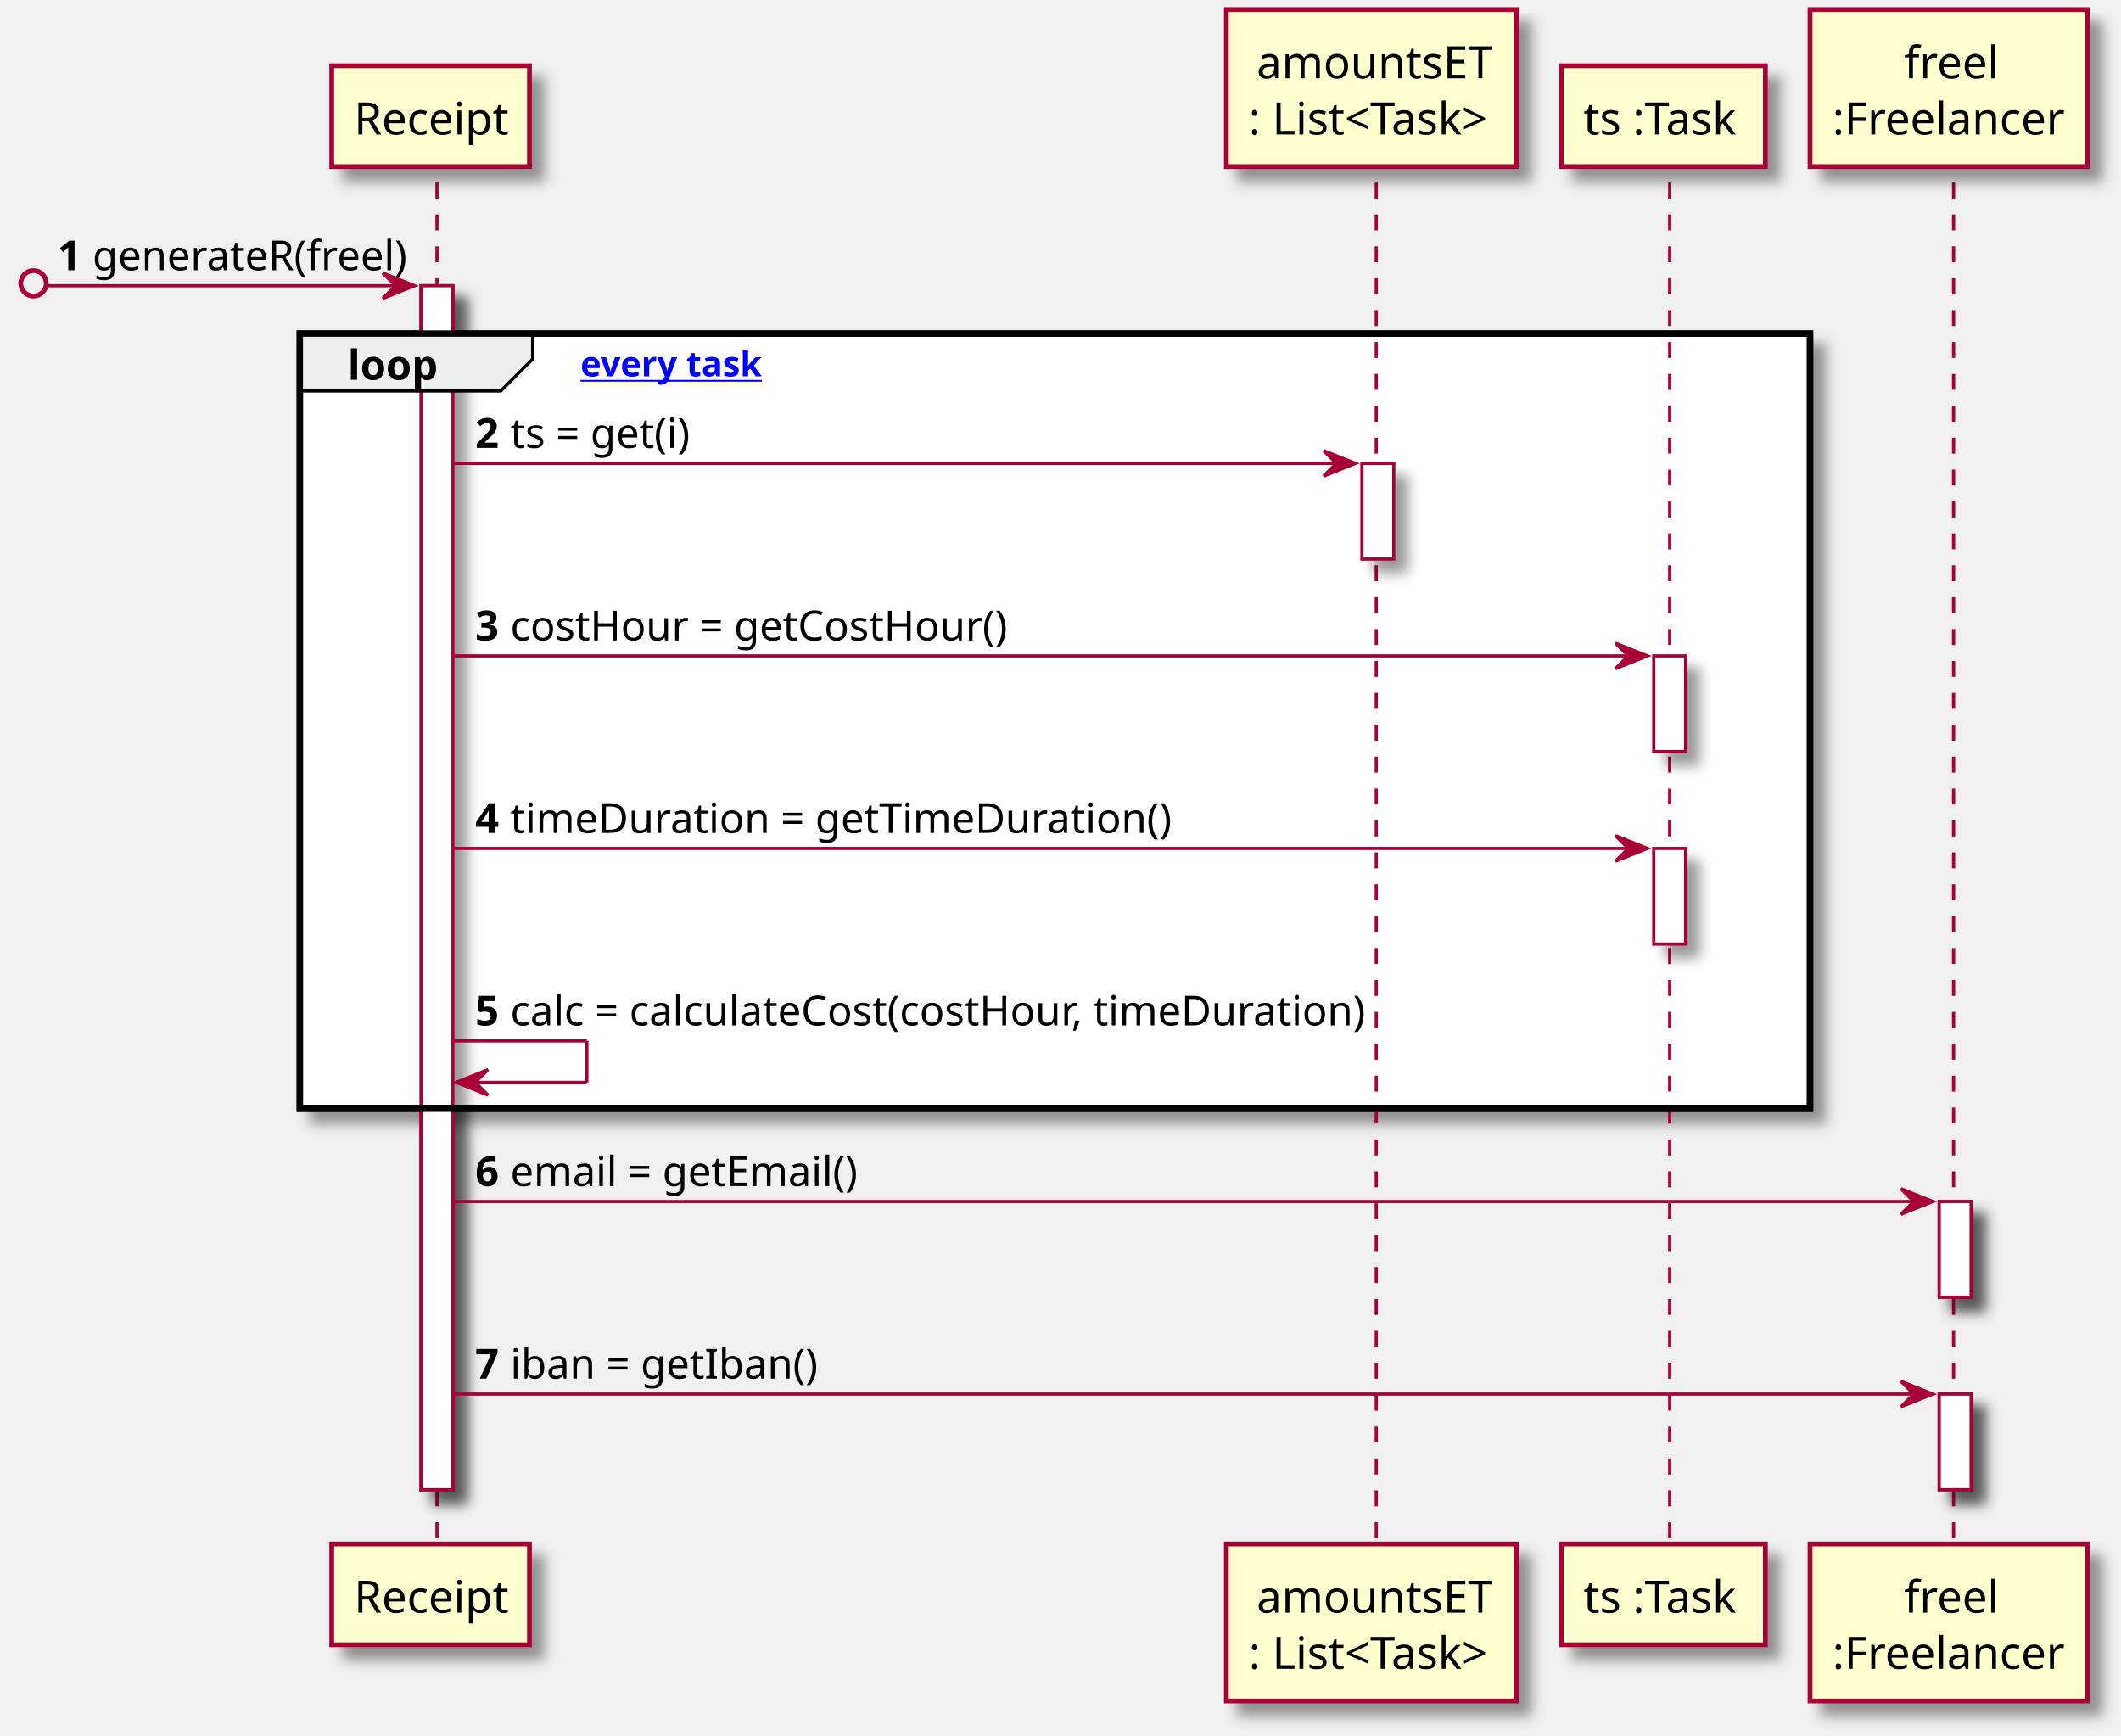
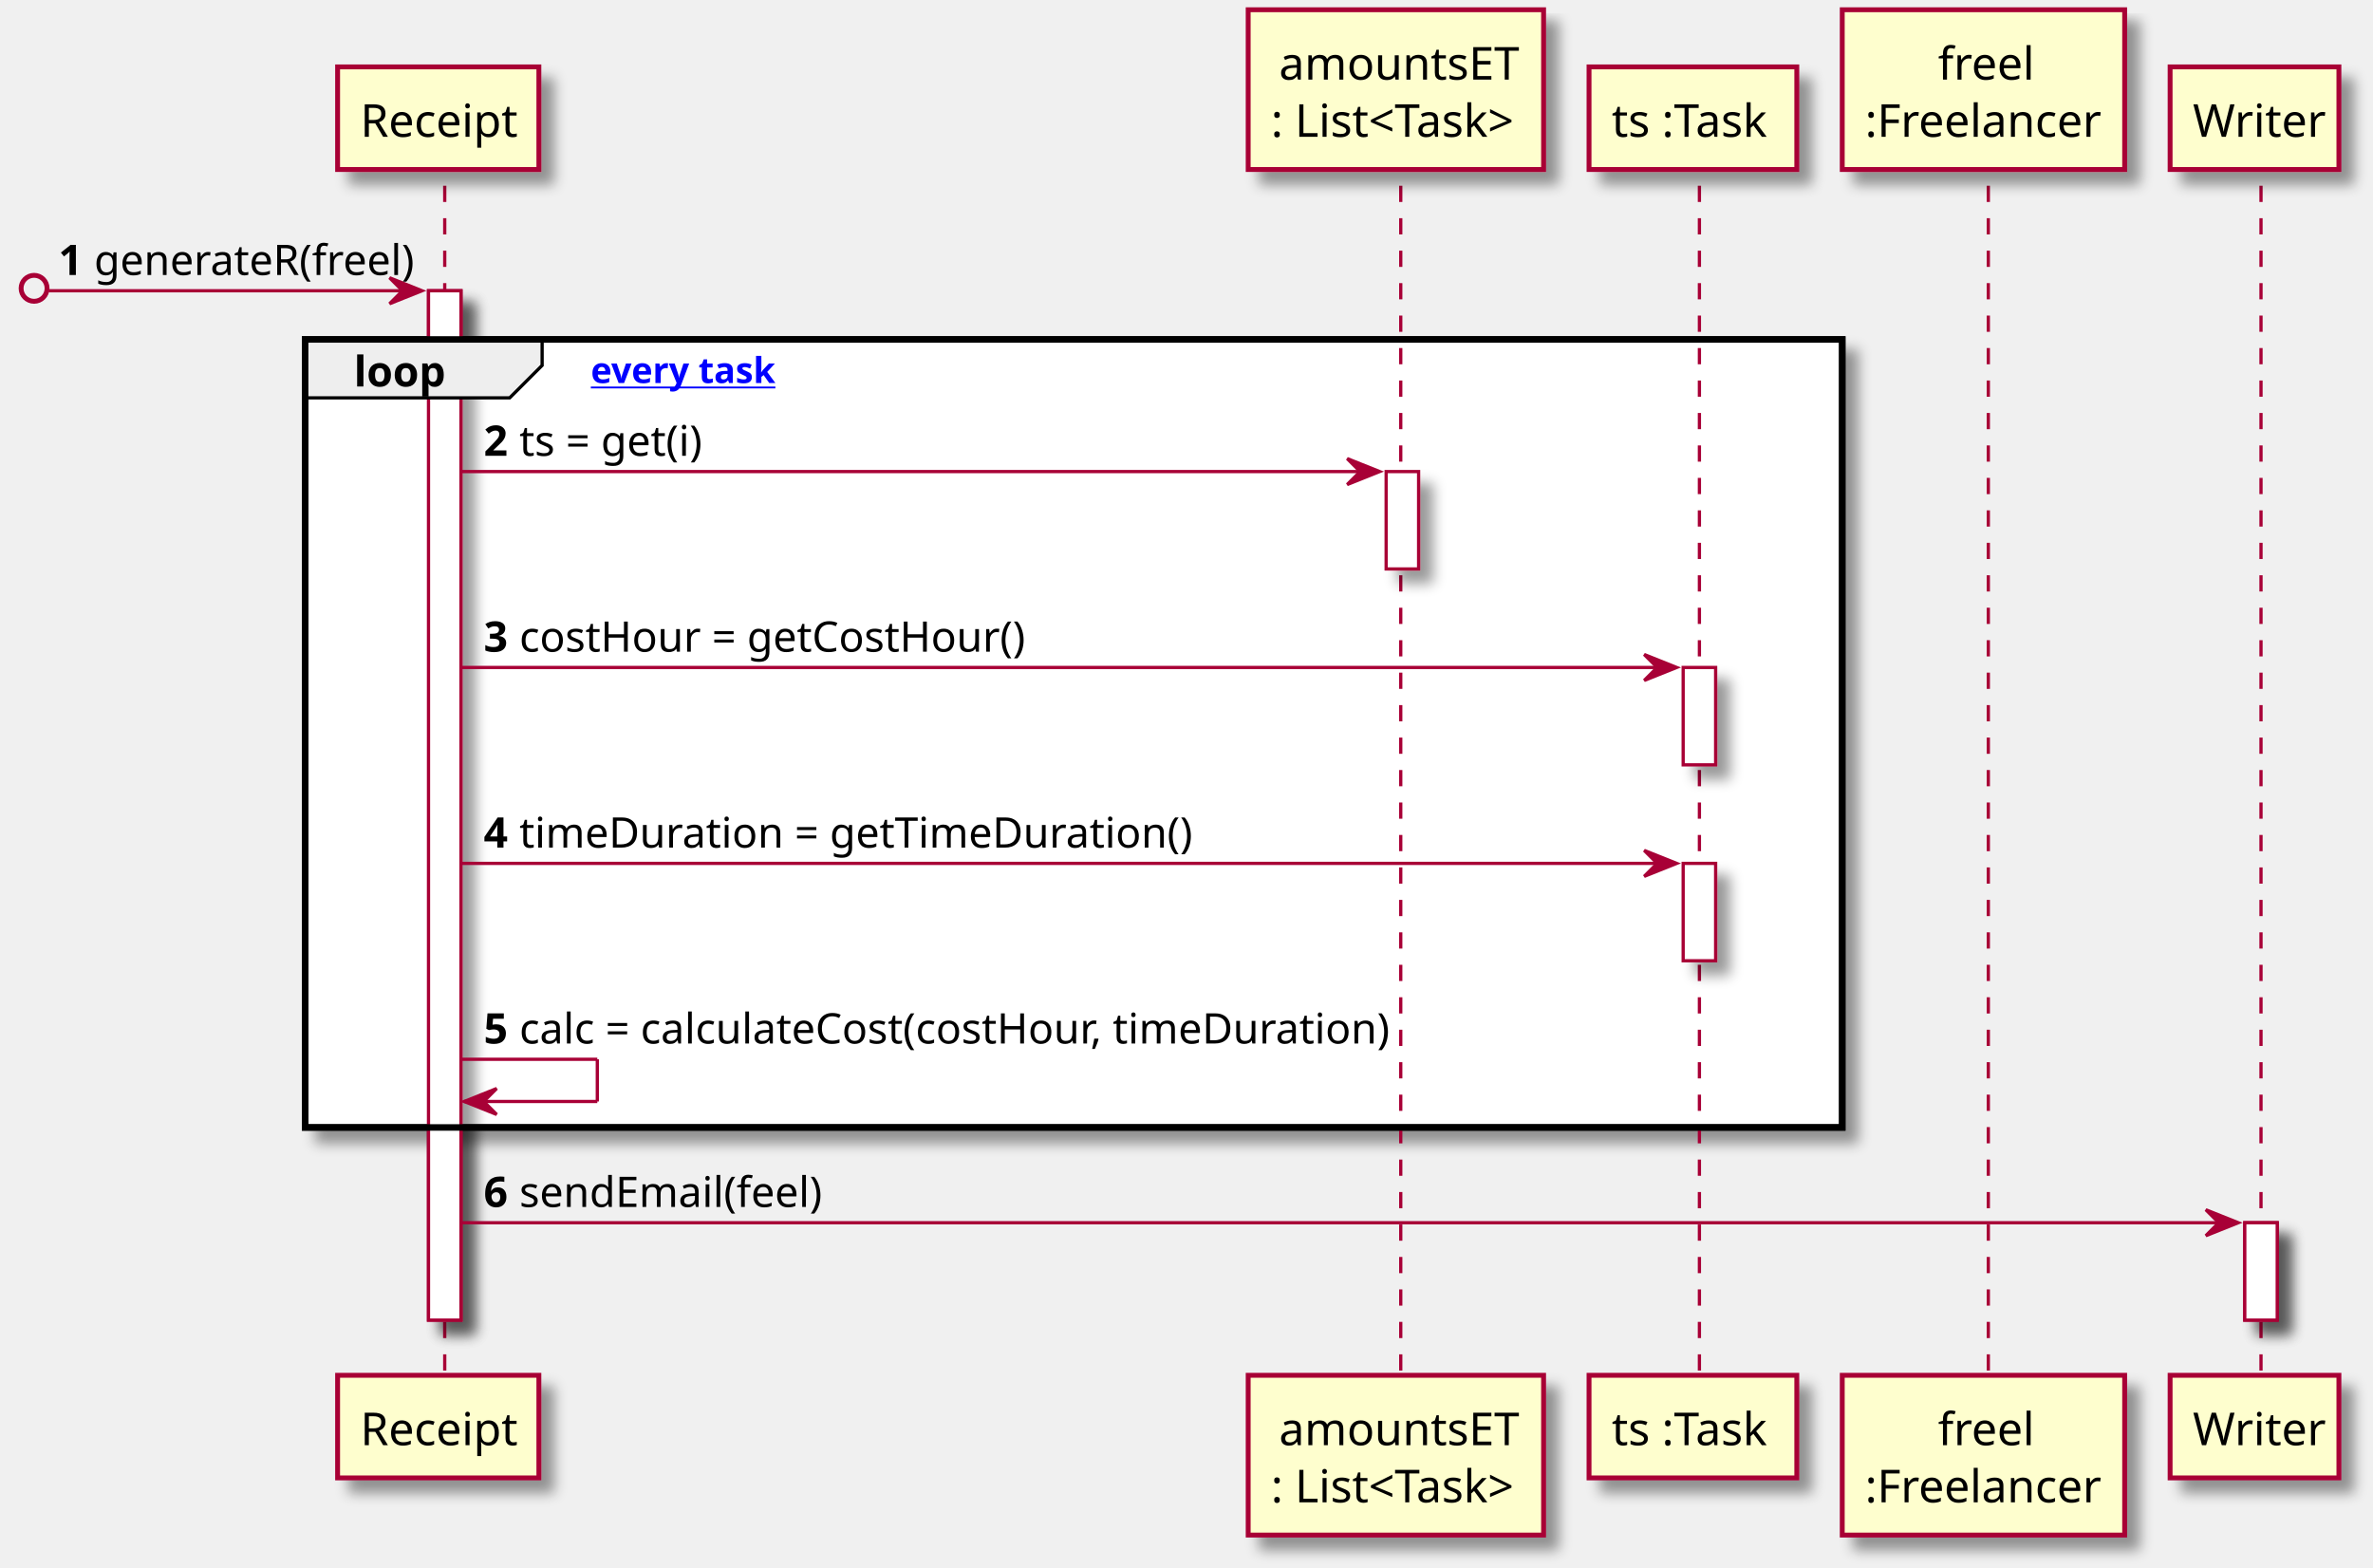
- <svg xmlns="http://www.w3.org/2000/svg" xmlns:xlink="http://www.w3.org/1999/xlink" contentScriptType="application/ecmascript" contentStyleType="text/css" height="544px" preserveAspectRatio="none" style="width:665px;height:544px;" version="1.1" viewBox="0 0 665 544" width="665px" zoomAndPan="magnify">
+ <svg xmlns="http://www.w3.org/2000/svg" xmlns:xlink="http://www.w3.org/1999/xlink" contentScriptType="application/ecmascript" contentStyleType="text/css" height="483px" preserveAspectRatio="none" style="width:731px;height:483px;" version="1.1" viewBox="0 0 731 483" width="731px" zoomAndPan="magnify">
  <defs>
-     <filter height="300%" id="fv4tpc8cytang" width="300%" x="-1" y="-1">
+     <filter height="300%" id="f5ndkppv0jys4" width="300%" x="-1" y="-1">
      <feGaussianBlur result="blurOut" stdDeviation="2.0" />
      <feColorMatrix in="blurOut" result="blurOut2" type="matrix" values="0 0 0 0 0 0 0 0 0 0 0 0 0 0 0 0 0 0 .4 0" />
      <feOffset dx="4.0" dy="4.0" in="blurOut2" result="blurOut3" />
      <feBlend in="SourceGraphic" in2="blurOut3" mode="normal" />
    </filter>
  </defs>
  <g>
-     <rect fill="#FFFFFF" filter="url(#fv4tpc8cytang)" height="377.461" style="stroke: #A80036; stroke-width: 1.0;" width="10" x="132" y="89.57" />
-     <rect fill="#FFFFFF" filter="url(#fv4tpc8cytang)" height="30" style="stroke: #A80036; stroke-width: 1.0;" width="10" x="427" y="145.273" />
-     <rect fill="#FFFFFF" filter="url(#fv4tpc8cytang)" height="30" style="stroke: #A80036; stroke-width: 1.0;" width="10" x="518.5" y="205.625" />
-     <rect fill="#FFFFFF" filter="url(#fv4tpc8cytang)" height="30" style="stroke: #A80036; stroke-width: 1.0;" width="10" x="518.5" y="265.977" />
-     <rect fill="#FFFFFF" filter="url(#fv4tpc8cytang)" height="30" style="stroke: #A80036; stroke-width: 1.0;" width="10" x="608" y="376.68" />
-     <rect fill="#FFFFFF" filter="url(#fv4tpc8cytang)" height="30" style="stroke: #A80036; stroke-width: 1.0;" width="10" x="608" y="437.031" />
-     <rect fill="#FFFFFF" filter="url(#fv4tpc8cytang)" height="242.758" style="stroke: #000000; stroke-width: 2.0;" width="473.5" x="94" y="104.57" />
-     <line style="stroke: #A80036; stroke-width: 1.0; stroke-dasharray: 5.0,5.0;" x1="137" x2="137" y1="57.219" y2="485.031" />
-     <line style="stroke: #A80036; stroke-width: 1.0; stroke-dasharray: 5.0,5.0;" x1="431.5" x2="431.5" y1="57.219" y2="485.031" />
-     <line style="stroke: #A80036; stroke-width: 1.0; stroke-dasharray: 5.0,5.0;" x1="523.5" x2="523.5" y1="57.219" y2="485.031" />
-     <line style="stroke: #A80036; stroke-width: 1.0; stroke-dasharray: 5.0,5.0;" x1="612.5" x2="612.5" y1="57.219" y2="485.031" />
-     <rect fill="#FEFECE" filter="url(#fv4tpc8cytang)" height="31.609" style="stroke: #A80036; stroke-width: 1.5;" width="62" x="104" y="20.609" />
+     <rect fill="#FFFFFF" filter="url(#f5ndkppv0jys4)" height="317.109" style="stroke: #A80036; stroke-width: 1.0;" width="10" x="132" y="89.57" />
+     <rect fill="#FFFFFF" filter="url(#f5ndkppv0jys4)" height="30" style="stroke: #A80036; stroke-width: 1.0;" width="10" x="427" y="145.273" />
+     <rect fill="#FFFFFF" filter="url(#f5ndkppv0jys4)" height="30" style="stroke: #A80036; stroke-width: 1.0;" width="10" x="518.5" y="205.625" />
+     <rect fill="#FFFFFF" filter="url(#f5ndkppv0jys4)" height="30" style="stroke: #A80036; stroke-width: 1.0;" width="10" x="518.5" y="265.977" />
+     <rect fill="#FFFFFF" filter="url(#f5ndkppv0jys4)" height="30" style="stroke: #A80036; stroke-width: 1.0;" width="10" x="691.5" y="376.68" />
+     <rect fill="#FFFFFF" filter="url(#f5ndkppv0jys4)" height="242.758" style="stroke: #000000; stroke-width: 2.0;" width="473.5" x="94" y="104.57" />
+     <line style="stroke: #A80036; stroke-width: 1.0; stroke-dasharray: 5.0,5.0;" x1="137" x2="137" y1="57.219" y2="424.68" />
+     <line style="stroke: #A80036; stroke-width: 1.0; stroke-dasharray: 5.0,5.0;" x1="431.5" x2="431.5" y1="57.219" y2="424.68" />
+     <line style="stroke: #A80036; stroke-width: 1.0; stroke-dasharray: 5.0,5.0;" x1="523.5" x2="523.5" y1="57.219" y2="424.68" />
+     <line style="stroke: #A80036; stroke-width: 1.0; stroke-dasharray: 5.0,5.0;" x1="612.5" x2="612.5" y1="57.219" y2="424.68" />
+     <line style="stroke: #A80036; stroke-width: 1.0; stroke-dasharray: 5.0,5.0;" x1="696.5" x2="696.5" y1="57.219" y2="424.68" />
+     <rect fill="#FEFECE" filter="url(#f5ndkppv0jys4)" height="31.609" style="stroke: #A80036; stroke-width: 1.5;" width="62" x="104" y="20.609" />
    <text fill="#000000" font-family="sans-serif" font-size="14" lengthAdjust="spacingAndGlyphs" textLength="48" x="111" y="42.143">Receipt</text>
-     <rect fill="#FEFECE" filter="url(#fv4tpc8cytang)" height="31.609" style="stroke: #A80036; stroke-width: 1.5;" width="62" x="104" y="484.031" />
-     <text fill="#000000" font-family="sans-serif" font-size="14" lengthAdjust="spacingAndGlyphs" textLength="48" x="111" y="505.565">Receipt</text>
-     <rect fill="#FEFECE" filter="url(#fv4tpc8cytang)" height="49.219" style="stroke: #A80036; stroke-width: 1.5;" width="91" x="384.5" y="3" />
+     <rect fill="#FEFECE" filter="url(#f5ndkppv0jys4)" height="31.609" style="stroke: #A80036; stroke-width: 1.5;" width="62" x="104" y="423.68" />
+     <text fill="#000000" font-family="sans-serif" font-size="14" lengthAdjust="spacingAndGlyphs" textLength="48" x="111" y="445.213">Receipt</text>
+     <rect fill="#FEFECE" filter="url(#f5ndkppv0jys4)" height="49.219" style="stroke: #A80036; stroke-width: 1.5;" width="91" x="384.5" y="3" />
    <text fill="#000000" font-family="sans-serif" font-size="14" lengthAdjust="spacingAndGlyphs" textLength="72" x="394" y="24.533">amountsET</text>
    <text fill="#000000" font-family="sans-serif" font-size="14" lengthAdjust="spacingAndGlyphs" textLength="77" x="391.5" y="42.143">: List&lt;Task&gt;</text>
-     <rect fill="#FEFECE" filter="url(#fv4tpc8cytang)" height="49.219" style="stroke: #A80036; stroke-width: 1.5;" width="91" x="384.5" y="484.031" />
-     <text fill="#000000" font-family="sans-serif" font-size="14" lengthAdjust="spacingAndGlyphs" textLength="72" x="394" y="505.565">amountsET</text>
-     <text fill="#000000" font-family="sans-serif" font-size="14" lengthAdjust="spacingAndGlyphs" textLength="77" x="391.5" y="523.174">: List&lt;Task&gt;</text>
-     <rect fill="#FEFECE" filter="url(#fv4tpc8cytang)" height="31.609" style="stroke: #A80036; stroke-width: 1.5;" width="64" x="489.5" y="20.609" />
+     <rect fill="#FEFECE" filter="url(#f5ndkppv0jys4)" height="49.219" style="stroke: #A80036; stroke-width: 1.5;" width="91" x="384.5" y="423.68" />
+     <text fill="#000000" font-family="sans-serif" font-size="14" lengthAdjust="spacingAndGlyphs" textLength="72" x="394" y="445.213">amountsET</text>
+     <text fill="#000000" font-family="sans-serif" font-size="14" lengthAdjust="spacingAndGlyphs" textLength="77" x="391.5" y="462.822">: List&lt;Task&gt;</text>
+     <rect fill="#FEFECE" filter="url(#f5ndkppv0jys4)" height="31.609" style="stroke: #A80036; stroke-width: 1.5;" width="64" x="489.5" y="20.609" />
    <text fill="#000000" font-family="sans-serif" font-size="14" lengthAdjust="spacingAndGlyphs" textLength="50" x="496.5" y="42.143">ts :Task</text>
-     <rect fill="#FEFECE" filter="url(#fv4tpc8cytang)" height="31.609" style="stroke: #A80036; stroke-width: 1.5;" width="64" x="489.5" y="484.031" />
-     <text fill="#000000" font-family="sans-serif" font-size="14" lengthAdjust="spacingAndGlyphs" textLength="50" x="496.5" y="505.565">ts :Task</text>
-     <rect fill="#FEFECE" filter="url(#fv4tpc8cytang)" height="49.219" style="stroke: #A80036; stroke-width: 1.5;" width="87" x="567.5" y="3" />
+     <rect fill="#FEFECE" filter="url(#f5ndkppv0jys4)" height="31.609" style="stroke: #A80036; stroke-width: 1.5;" width="64" x="489.5" y="423.68" />
+     <text fill="#000000" font-family="sans-serif" font-size="14" lengthAdjust="spacingAndGlyphs" textLength="50" x="496.5" y="445.213">ts :Task</text>
+     <rect fill="#FEFECE" filter="url(#f5ndkppv0jys4)" height="49.219" style="stroke: #A80036; stroke-width: 1.5;" width="87" x="567.5" y="3" />
    <text fill="#000000" font-family="sans-serif" font-size="14" lengthAdjust="spacingAndGlyphs" textLength="28" x="597" y="24.533">freel</text>
    <text fill="#000000" font-family="sans-serif" font-size="14" lengthAdjust="spacingAndGlyphs" textLength="73" x="574.5" y="42.143">:Freelancer</text>
-     <rect fill="#FEFECE" filter="url(#fv4tpc8cytang)" height="49.219" style="stroke: #A80036; stroke-width: 1.5;" width="87" x="567.5" y="484.031" />
-     <text fill="#000000" font-family="sans-serif" font-size="14" lengthAdjust="spacingAndGlyphs" textLength="28" x="597" y="505.565">freel</text>
-     <text fill="#000000" font-family="sans-serif" font-size="14" lengthAdjust="spacingAndGlyphs" textLength="73" x="574.5" y="523.174">:Freelancer</text>
-     <rect fill="#FFFFFF" filter="url(#fv4tpc8cytang)" height="377.461" style="stroke: #A80036; stroke-width: 1.0;" width="10" x="132" y="89.57" />
-     <rect fill="#FFFFFF" filter="url(#fv4tpc8cytang)" height="30" style="stroke: #A80036; stroke-width: 1.0;" width="10" x="427" y="145.273" />
-     <rect fill="#FFFFFF" filter="url(#fv4tpc8cytang)" height="30" style="stroke: #A80036; stroke-width: 1.0;" width="10" x="518.5" y="205.625" />
-     <rect fill="#FFFFFF" filter="url(#fv4tpc8cytang)" height="30" style="stroke: #A80036; stroke-width: 1.0;" width="10" x="518.5" y="265.977" />
-     <rect fill="#FFFFFF" filter="url(#fv4tpc8cytang)" height="30" style="stroke: #A80036; stroke-width: 1.0;" width="10" x="608" y="376.68" />
-     <rect fill="#FFFFFF" filter="url(#fv4tpc8cytang)" height="30" style="stroke: #A80036; stroke-width: 1.0;" width="10" x="608" y="437.031" />
+     <rect fill="#FEFECE" filter="url(#f5ndkppv0jys4)" height="49.219" style="stroke: #A80036; stroke-width: 1.5;" width="87" x="567.5" y="423.68" />
+     <text fill="#000000" font-family="sans-serif" font-size="14" lengthAdjust="spacingAndGlyphs" textLength="28" x="597" y="445.213">freel</text>
+     <text fill="#000000" font-family="sans-serif" font-size="14" lengthAdjust="spacingAndGlyphs" textLength="73" x="574.5" y="462.822">:Freelancer</text>
+     <rect fill="#FEFECE" filter="url(#f5ndkppv0jys4)" height="31.609" style="stroke: #A80036; stroke-width: 1.5;" width="52" x="668.5" y="20.609" />
+     <text fill="#000000" font-family="sans-serif" font-size="14" lengthAdjust="spacingAndGlyphs" textLength="38" x="675.5" y="42.143">Writer</text>
+     <rect fill="#FEFECE" filter="url(#f5ndkppv0jys4)" height="31.609" style="stroke: #A80036; stroke-width: 1.5;" width="52" x="668.5" y="423.68" />
+     <text fill="#000000" font-family="sans-serif" font-size="14" lengthAdjust="spacingAndGlyphs" textLength="38" x="675.5" y="445.213">Writer</text>
+     <rect fill="#FFFFFF" filter="url(#f5ndkppv0jys4)" height="317.109" style="stroke: #A80036; stroke-width: 1.0;" width="10" x="132" y="89.57" />
+     <rect fill="#FFFFFF" filter="url(#f5ndkppv0jys4)" height="30" style="stroke: #A80036; stroke-width: 1.0;" width="10" x="427" y="145.273" />
+     <rect fill="#FFFFFF" filter="url(#f5ndkppv0jys4)" height="30" style="stroke: #A80036; stroke-width: 1.0;" width="10" x="518.5" y="205.625" />
+     <rect fill="#FFFFFF" filter="url(#f5ndkppv0jys4)" height="30" style="stroke: #A80036; stroke-width: 1.0;" width="10" x="518.5" y="265.977" />
+     <rect fill="#FFFFFF" filter="url(#f5ndkppv0jys4)" height="30" style="stroke: #A80036; stroke-width: 1.0;" width="10" x="691.5" y="376.68" />
    <ellipse cx="10.5" cy="88.82" fill="none" rx="4" ry="4" style="stroke: #A80036; stroke-width: 1.5;" />
    <polygon fill="#A80036" points="120,85.57,130,89.57,120,93.57,124,89.57" style="stroke: #A80036; stroke-width: 1.0;" />
    <line style="stroke: #A80036; stroke-width: 1.0;" x1="15" x2="126" y1="89.57" y2="89.57" />
    <text fill="#000000" font-family="sans-serif" font-size="13" font-weight="bold" lengthAdjust="spacingAndGlyphs" textLength="7" x="18" y="84.714">1</text>
    <text fill="#000000" font-family="sans-serif" font-size="13" lengthAdjust="spacingAndGlyphs" textLength="91" x="29" y="84.714">generateR(freel)</text>
    <path d="M94,104.57 L167,104.57 L167,112.57 L157,122.57 L94,122.57 L94,104.57 " fill="#EEEEEE" style="stroke: #000000; stroke-width: 1.0;" />
    <rect fill="none" height="242.758" style="stroke: #000000; stroke-width: 2.0;" width="473.5" x="94" y="104.57" />
    <text fill="#000000" font-family="sans-serif" font-size="13" font-weight="bold" lengthAdjust="spacingAndGlyphs" textLength="28" x="109" y="119.065">loop</text>
    <a href="for" target="_top" title="for" xlink:actuate="onRequest" xlink:href="for" xlink:show="new" xlink:title="for" xlink:type="simple">
      <text fill="#0000FF" font-family="sans-serif" font-size="11" font-weight="bold" lengthAdjust="spacingAndGlyphs" text-decoration="underline" textLength="58" x="182" y="117.989">every task</text>
    </a>
    <polygon fill="#A80036" points="415,141.273,425,145.273,415,149.273,419,145.273" style="stroke: #A80036; stroke-width: 1.0;" />
    <line style="stroke: #A80036; stroke-width: 1.0;" x1="142" x2="421" y1="145.273" y2="145.273" />
    <text fill="#000000" font-family="sans-serif" font-size="13" font-weight="bold" lengthAdjust="spacingAndGlyphs" textLength="7" x="149" y="140.417">2</text>
    <text fill="#000000" font-family="sans-serif" font-size="13" lengthAdjust="spacingAndGlyphs" textLength="56" x="160" y="140.417">ts = get(i)</text>
    <polygon fill="#A80036" points="506.5,201.625,516.5,205.625,506.5,209.625,510.5,205.625" style="stroke: #A80036; stroke-width: 1.0;" />
    <line style="stroke: #A80036; stroke-width: 1.0;" x1="142" x2="512.5" y1="205.625" y2="205.625" />
    <text fill="#000000" font-family="sans-serif" font-size="13" font-weight="bold" lengthAdjust="spacingAndGlyphs" textLength="7" x="149" y="200.769">3</text>
    <text fill="#000000" font-family="sans-serif" font-size="13" lengthAdjust="spacingAndGlyphs" textLength="148" x="160" y="200.769">costHour = getCostHour()</text>
    <polygon fill="#A80036" points="506.5,261.977,516.5,265.977,506.5,269.977,510.5,265.977" style="stroke: #A80036; stroke-width: 1.0;" />
    <line style="stroke: #A80036; stroke-width: 1.0;" x1="142" x2="512.5" y1="265.977" y2="265.977" />
    <text fill="#000000" font-family="sans-serif" font-size="13" font-weight="bold" lengthAdjust="spacingAndGlyphs" textLength="7" x="149" y="261.12">4</text>
    <text fill="#000000" font-family="sans-serif" font-size="13" lengthAdjust="spacingAndGlyphs" textLength="191" x="160" y="261.12">timeDuration = getTimeDuration()</text>
    <line style="stroke: #A80036; stroke-width: 1.0;" x1="142" x2="184" y1="326.328" y2="326.328" />
    <line style="stroke: #A80036; stroke-width: 1.0;" x1="184" x2="184" y1="326.328" y2="339.328" />
    <line style="stroke: #A80036; stroke-width: 1.0;" x1="143" x2="184" y1="339.328" y2="339.328" />
    <polygon fill="#A80036" points="153,335.328,143,339.328,153,343.328,149,339.328" style="stroke: #A80036; stroke-width: 1.0;" />
    <text fill="#000000" font-family="sans-serif" font-size="13" font-weight="bold" lengthAdjust="spacingAndGlyphs" textLength="7" x="149" y="321.472">5</text>
    <text fill="#000000" font-family="sans-serif" font-size="13" lengthAdjust="spacingAndGlyphs" textLength="260" x="160" y="321.472">calc = calculateCost(costHour, timeDuration)</text>
-     <polygon fill="#A80036" points="596,372.68,606,376.68,596,380.68,600,376.68" style="stroke: #A80036; stroke-width: 1.0;" />
-     <line style="stroke: #A80036; stroke-width: 1.0;" x1="142" x2="602" y1="376.68" y2="376.68" />
+     <polygon fill="#A80036" points="679.5,372.68,689.5,376.68,679.5,380.68,683.5,376.68" style="stroke: #A80036; stroke-width: 1.0;" />
+     <line style="stroke: #A80036; stroke-width: 1.0;" x1="142" x2="685.5" y1="376.68" y2="376.68" />
    <text fill="#000000" font-family="sans-serif" font-size="13" font-weight="bold" lengthAdjust="spacingAndGlyphs" textLength="7" x="149" y="371.823">6</text>
-     <text fill="#000000" font-family="sans-serif" font-size="13" lengthAdjust="spacingAndGlyphs" textLength="106" x="160" y="371.823">email = getEmail()</text>
-     <polygon fill="#A80036" points="596,433.031,606,437.031,596,441.031,600,437.031" style="stroke: #A80036; stroke-width: 1.0;" />
-     <line style="stroke: #A80036; stroke-width: 1.0;" x1="142" x2="602" y1="437.031" y2="437.031" />
-     <text fill="#000000" font-family="sans-serif" font-size="13" font-weight="bold" lengthAdjust="spacingAndGlyphs" textLength="7" x="149" y="432.175">7</text>
-     <text fill="#000000" font-family="sans-serif" font-size="13" lengthAdjust="spacingAndGlyphs" textLength="90" x="160" y="432.175">iban = getIban()</text>
+     <text fill="#000000" font-family="sans-serif" font-size="13" lengthAdjust="spacingAndGlyphs" textLength="89" x="160" y="371.823">sendEmail(feel)</text>
  </g>
</svg>
